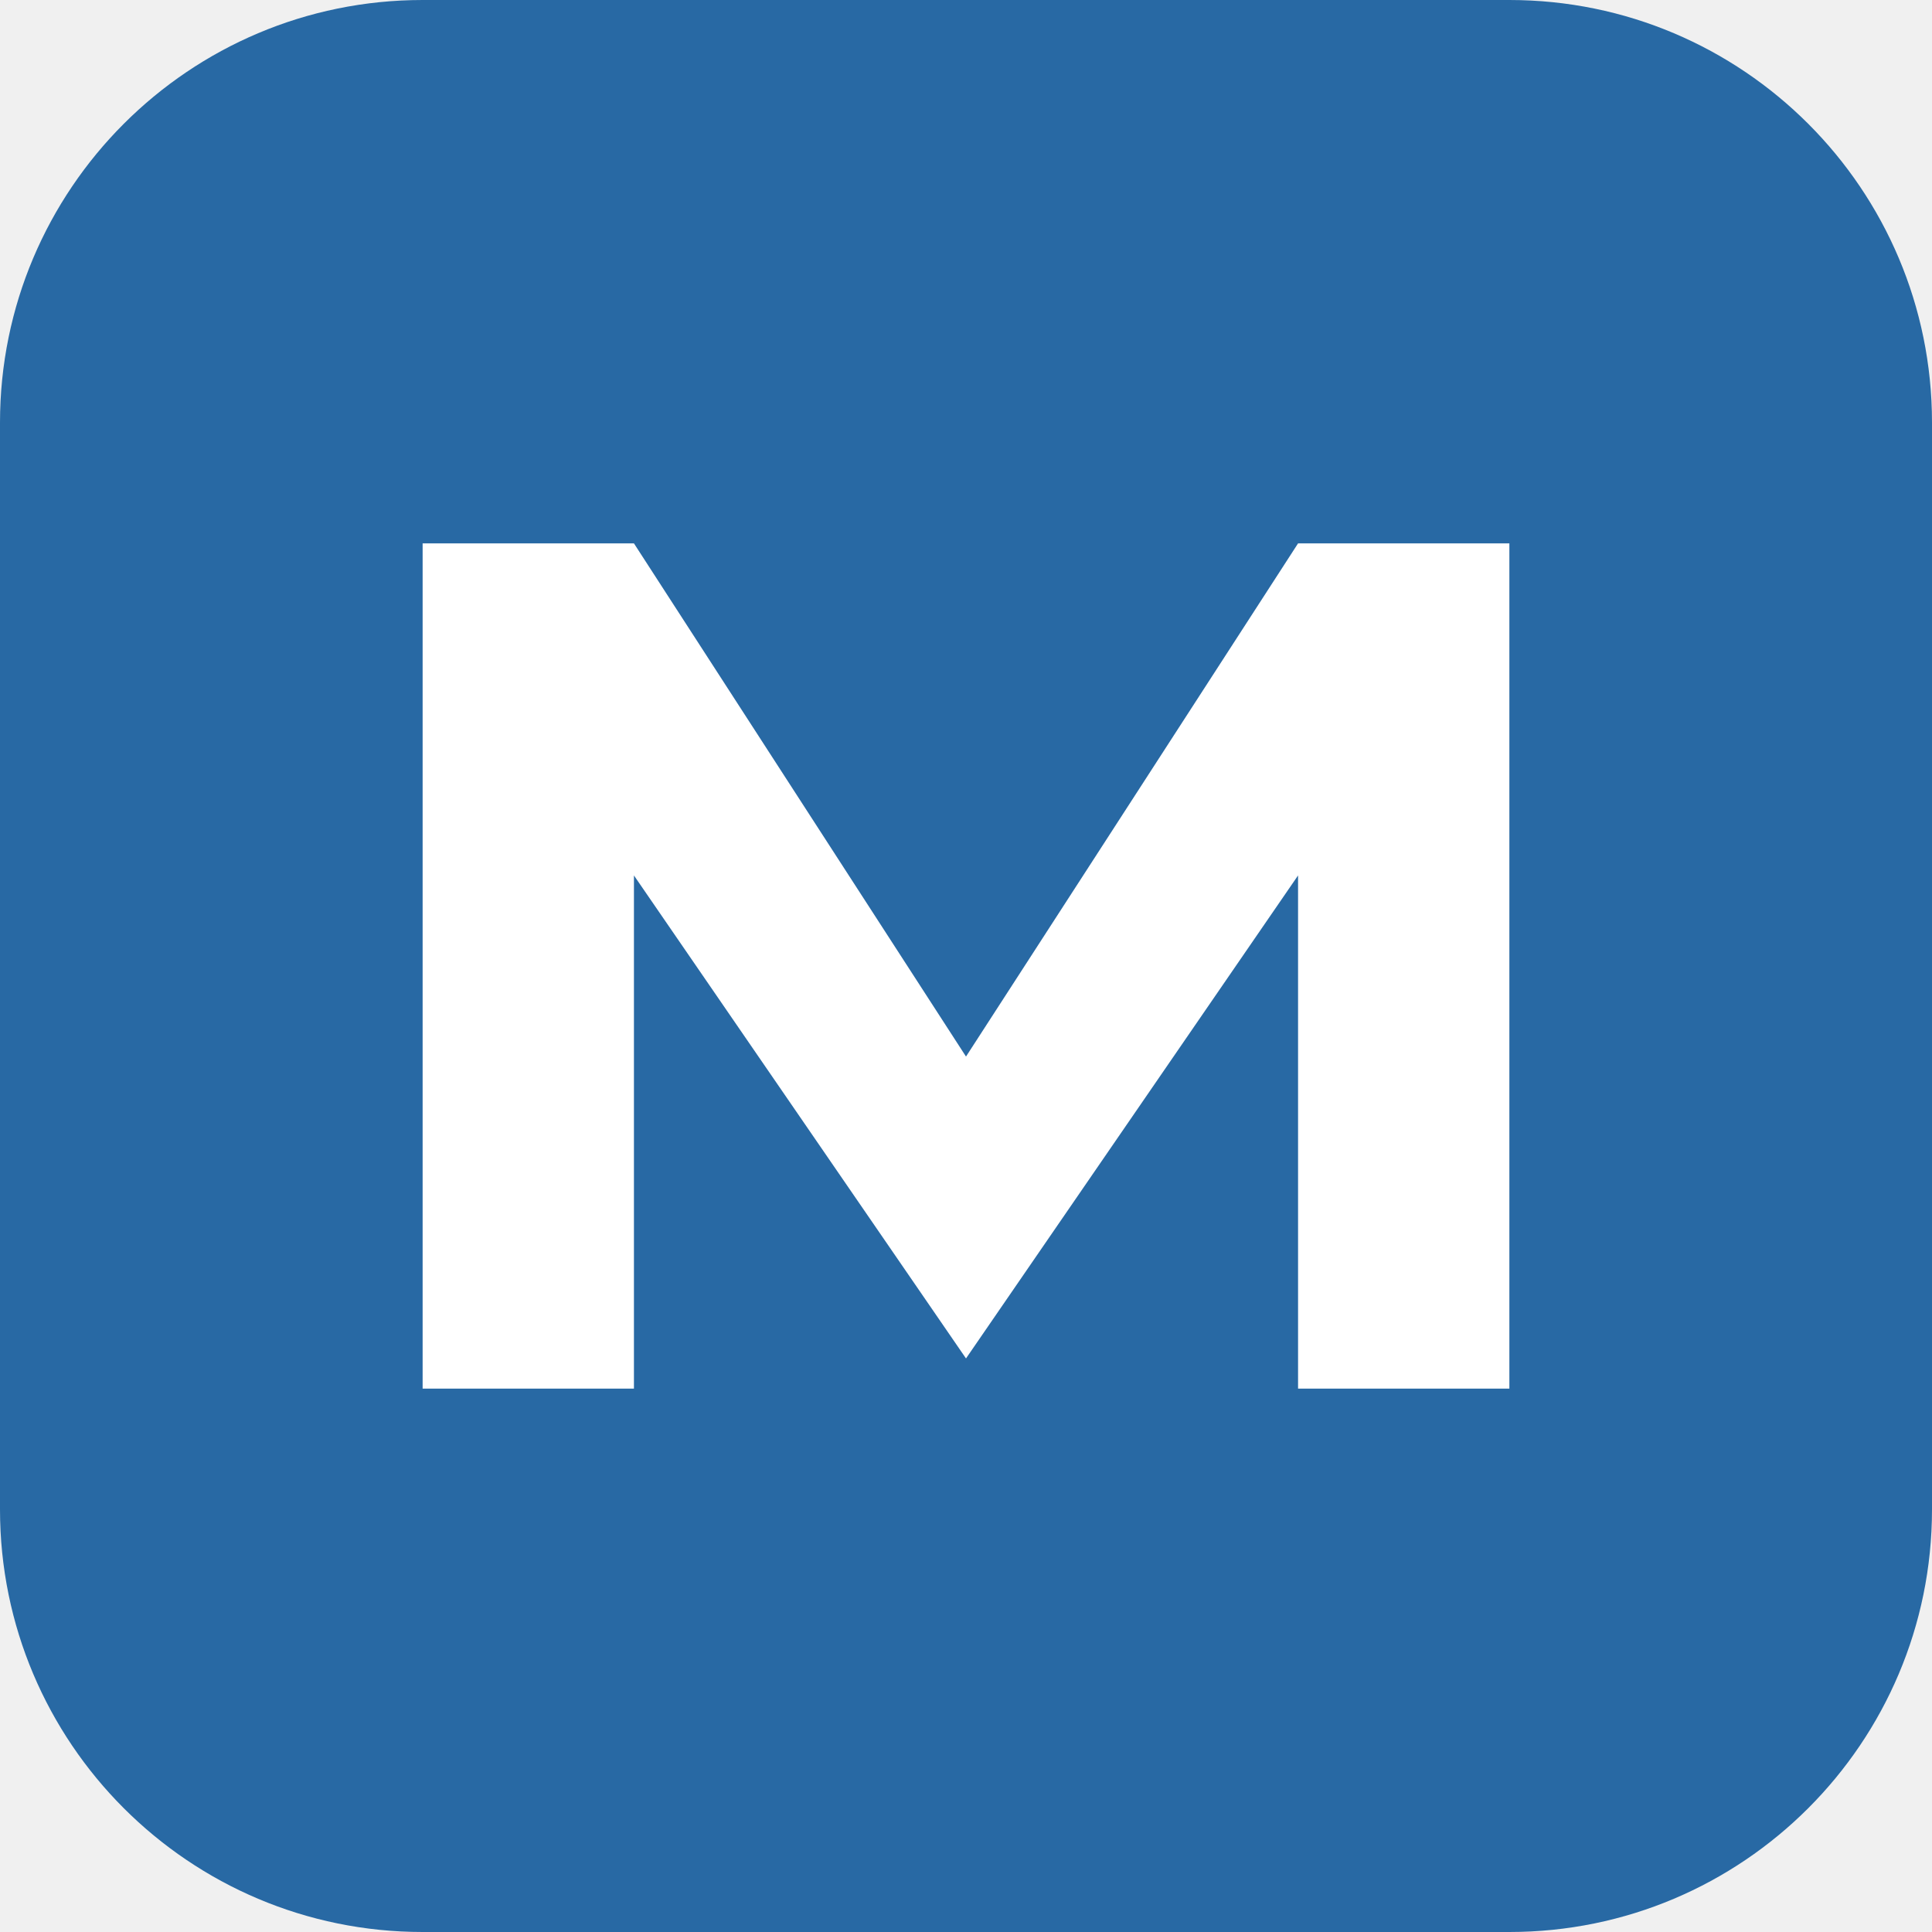
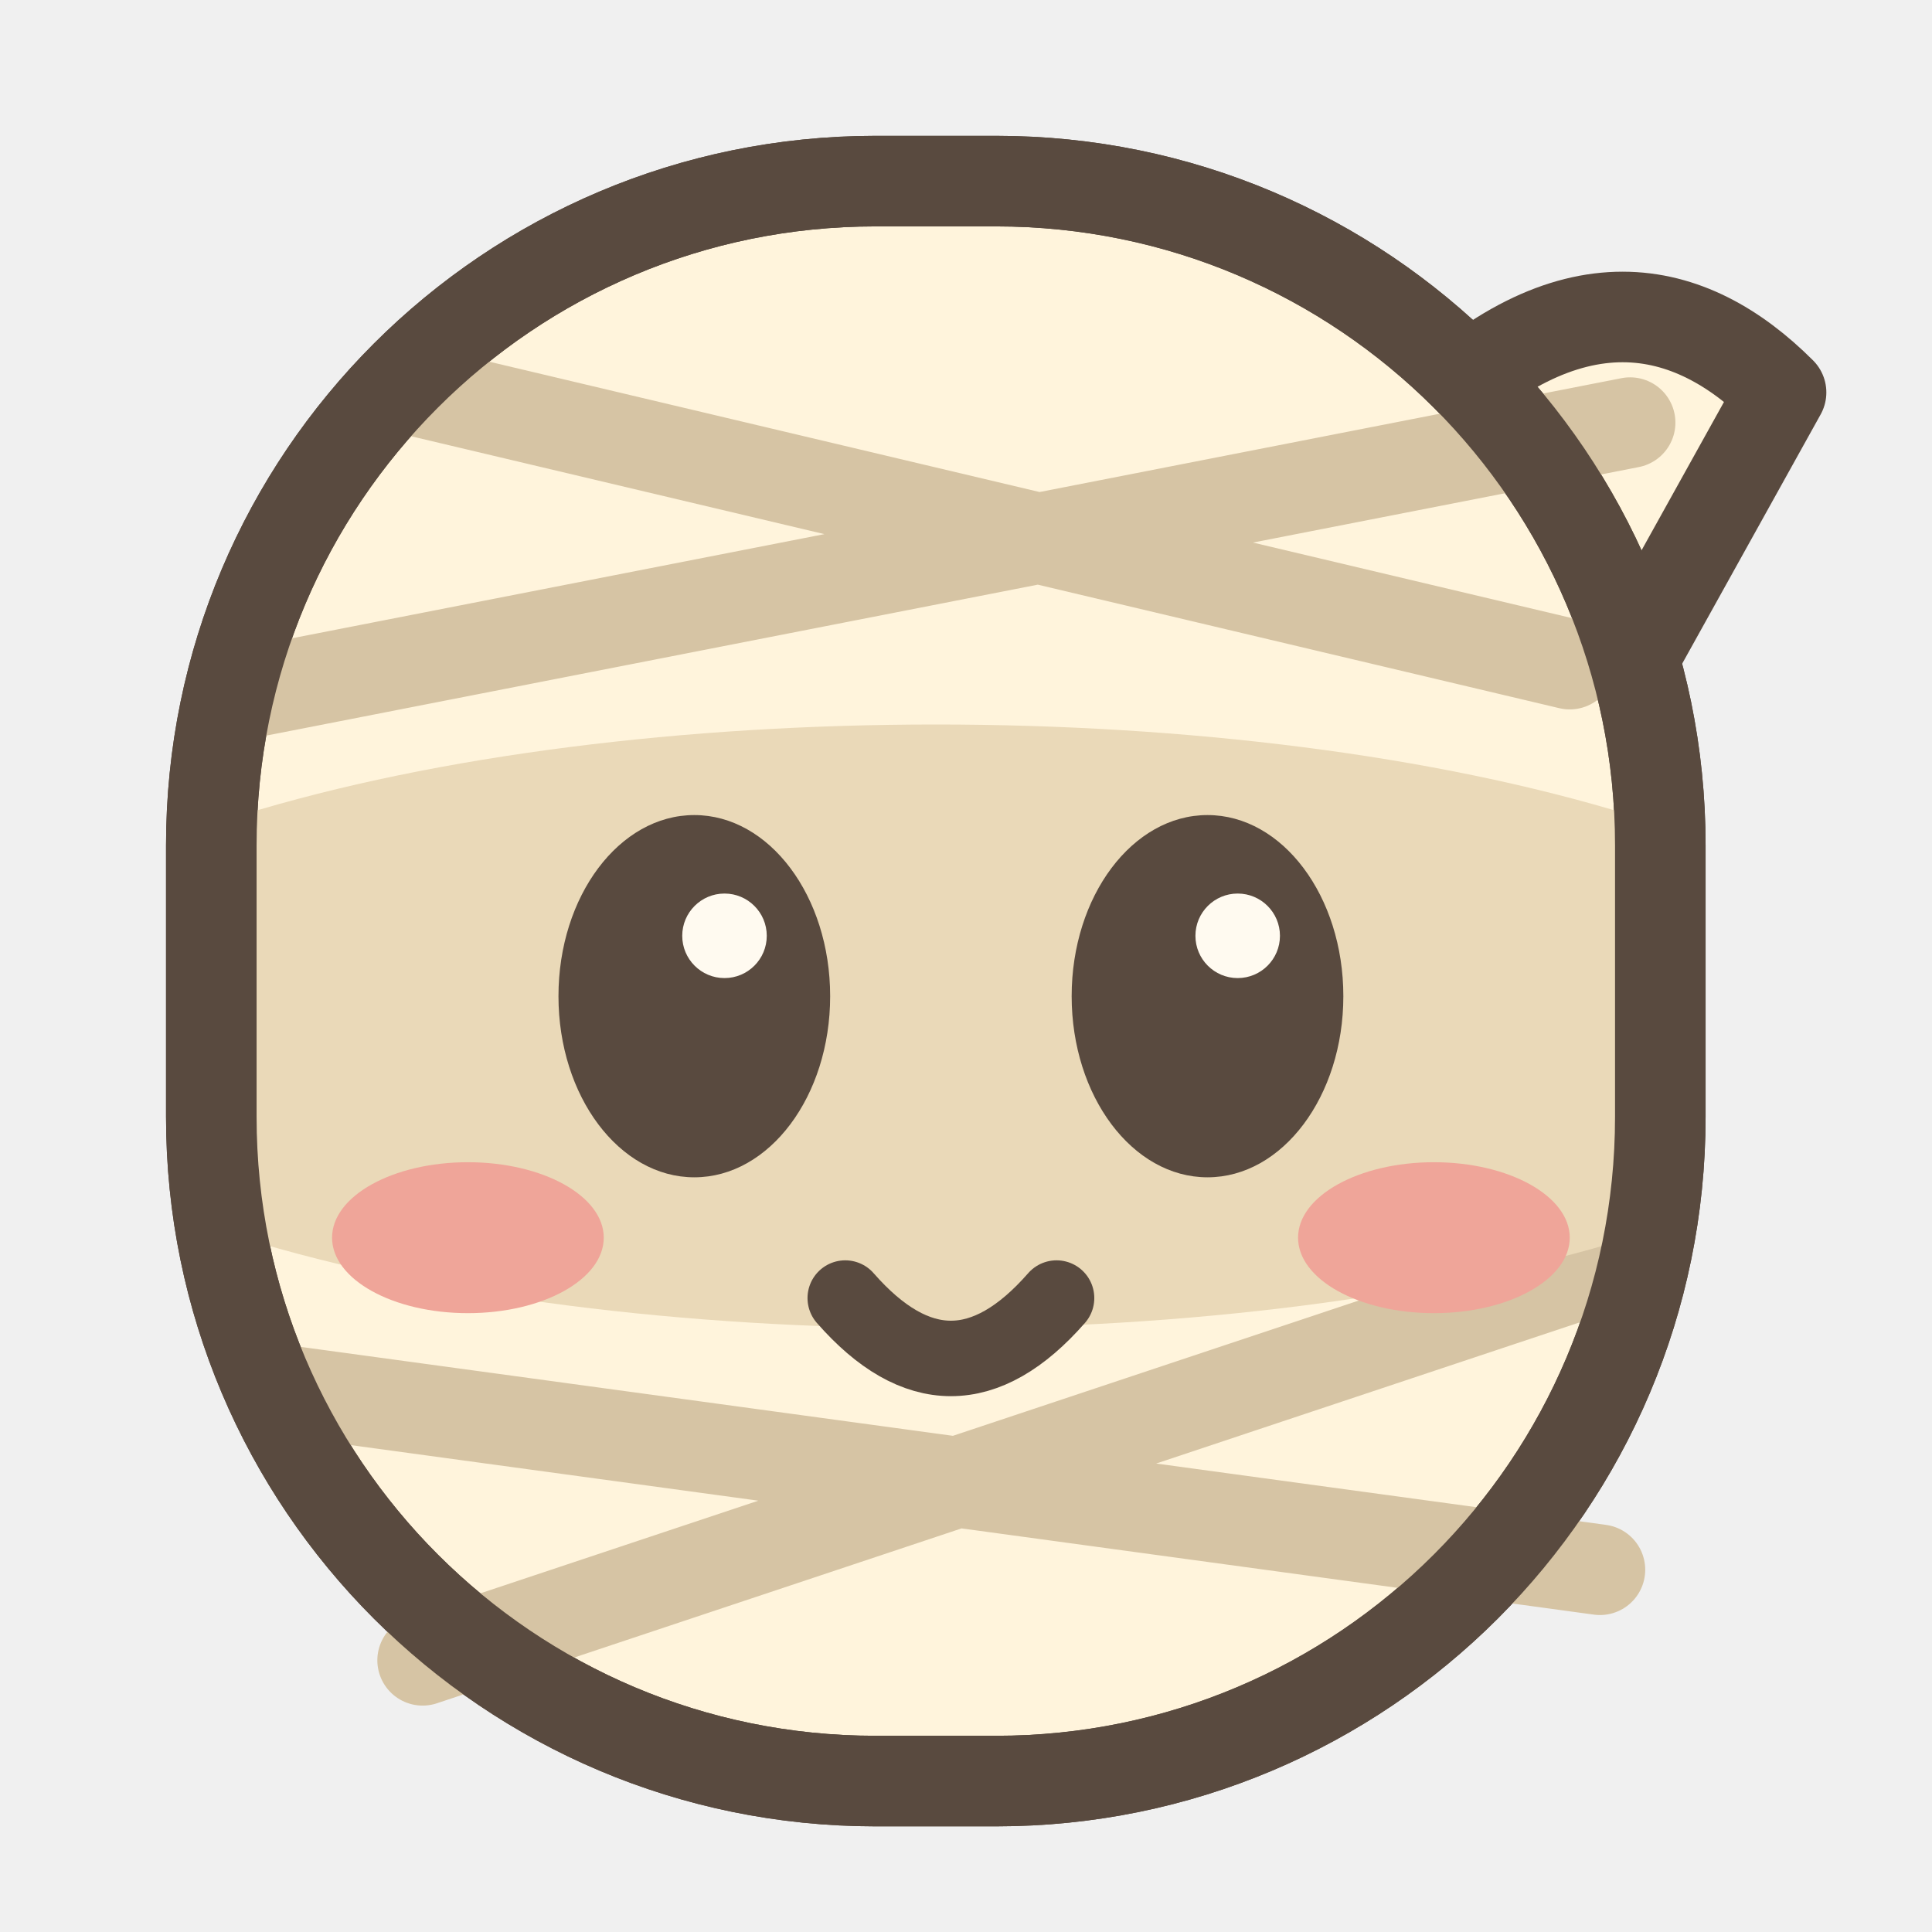
- <svg xmlns="http://www.w3.org/2000/svg" viewBox="0 0 64 64">
-   <rect width="64" height="64" rx="14" fill="#2869a4" />
-   <path d="M14 46V18h7l11 17 11-17h7v28h-7V29L32 45 21 29v17z" fill="#fff" />
+ <svg xmlns="http://www.w3.org/2000/svg" viewBox="0 0 64 64" fill="none">
+   <path d="M47 14c5-5 9-4 12-1l-5 9-8-2" fill="#fff4dc" stroke="#594a3f" stroke-width="3" stroke-linejoin="round" />
+   <rect x="7" y="6" width="48" height="53" rx="22" fill="#fff4dc" stroke="#594a3f" stroke-width="3" />
+   <path d="m14 13 38 9M8 23l46-9M9 46l44 6M14 55l39-13" stroke="#d6c4a4" stroke-width="3" stroke-linecap="round" />
+   <path d="M8 27c13-4 33-4 46 0v14c-13 4-33 4-46 0Z" fill="#ead9b8" />
+   <ellipse cx="23" cy="33" rx="4.5" ry="6" fill="#594a3f" />
+   <ellipse cx="40" cy="33" rx="4.5" ry="6" fill="#594a3f" />
+   <circle cx="24" cy="31" r="1.4" fill="#fffaf0" />
+   <circle cx="41" cy="31" r="1.4" fill="#fffaf0" />
+   <ellipse cx="15.5" cy="41" rx="4.5" ry="2.5" fill="#efa599" />
+   <ellipse cx="47.5" cy="41" rx="4.5" ry="2.5" fill="#efa599" />
+   <path d="M28 43q3.5 4 7 0" stroke="#594a3f" stroke-width="2.5" stroke-linecap="round" />
+   <rect x="7" y="6" width="48" height="53" rx="22" stroke="#594a3f" stroke-width="3" />
</svg>
